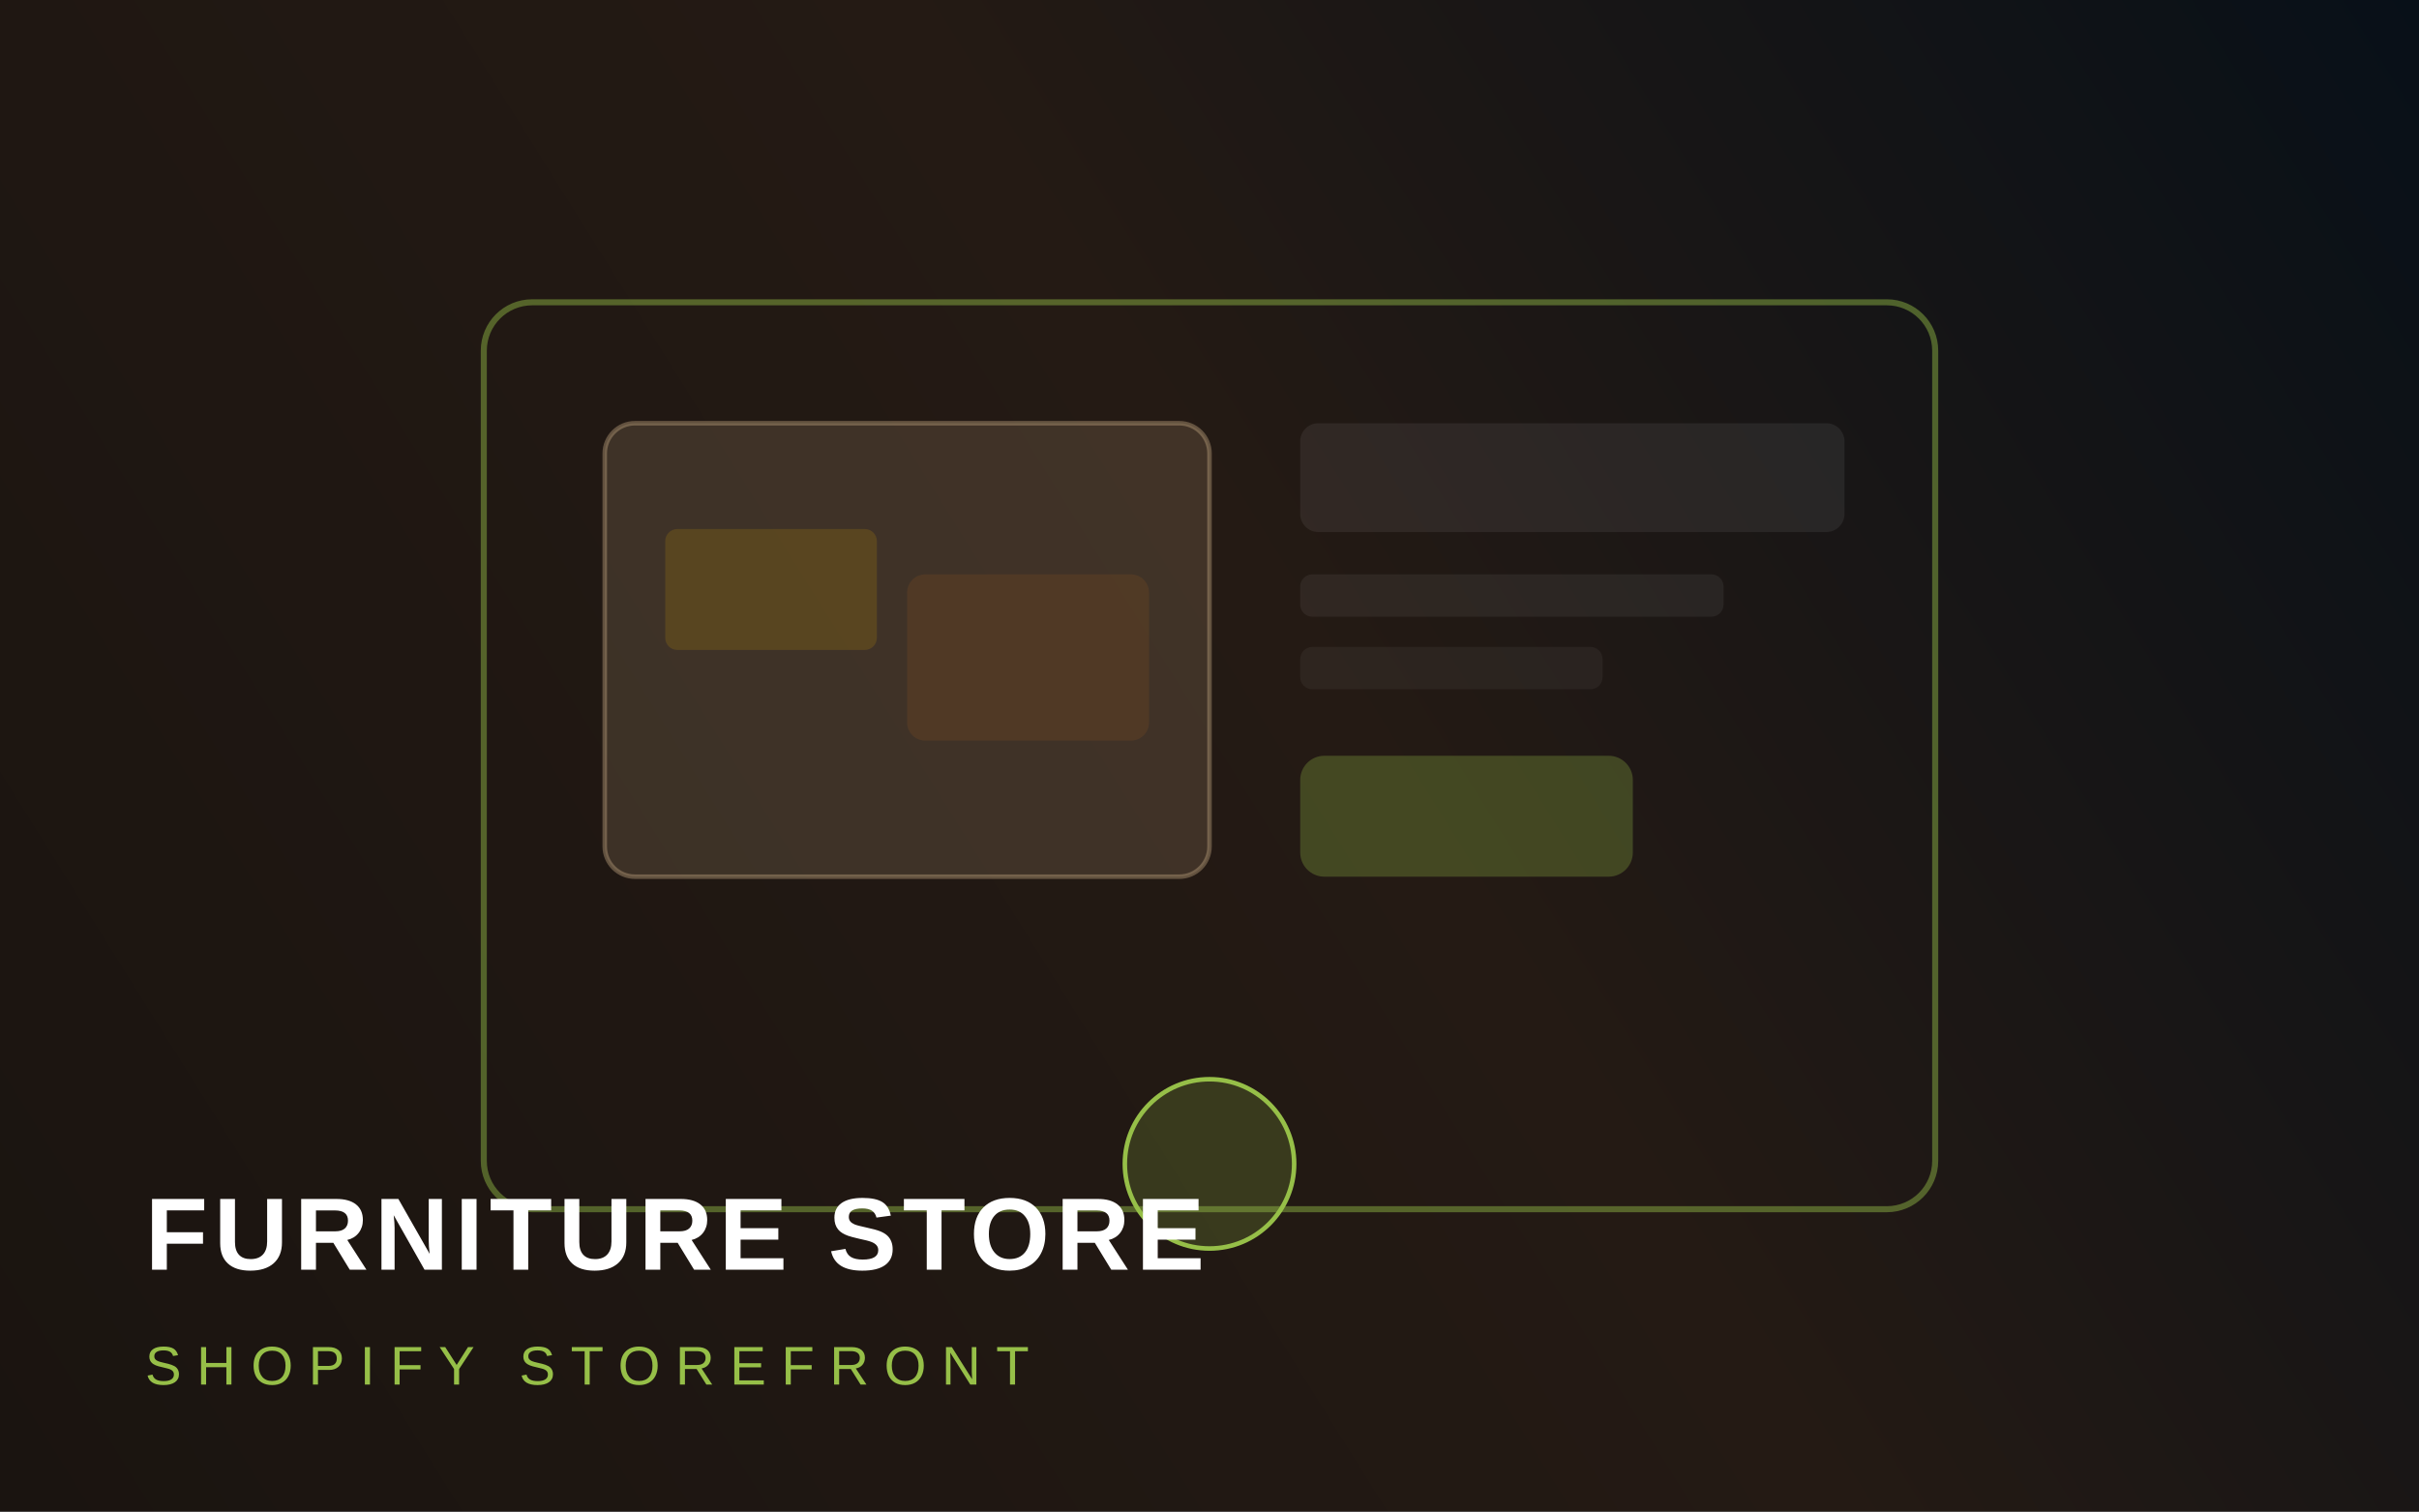
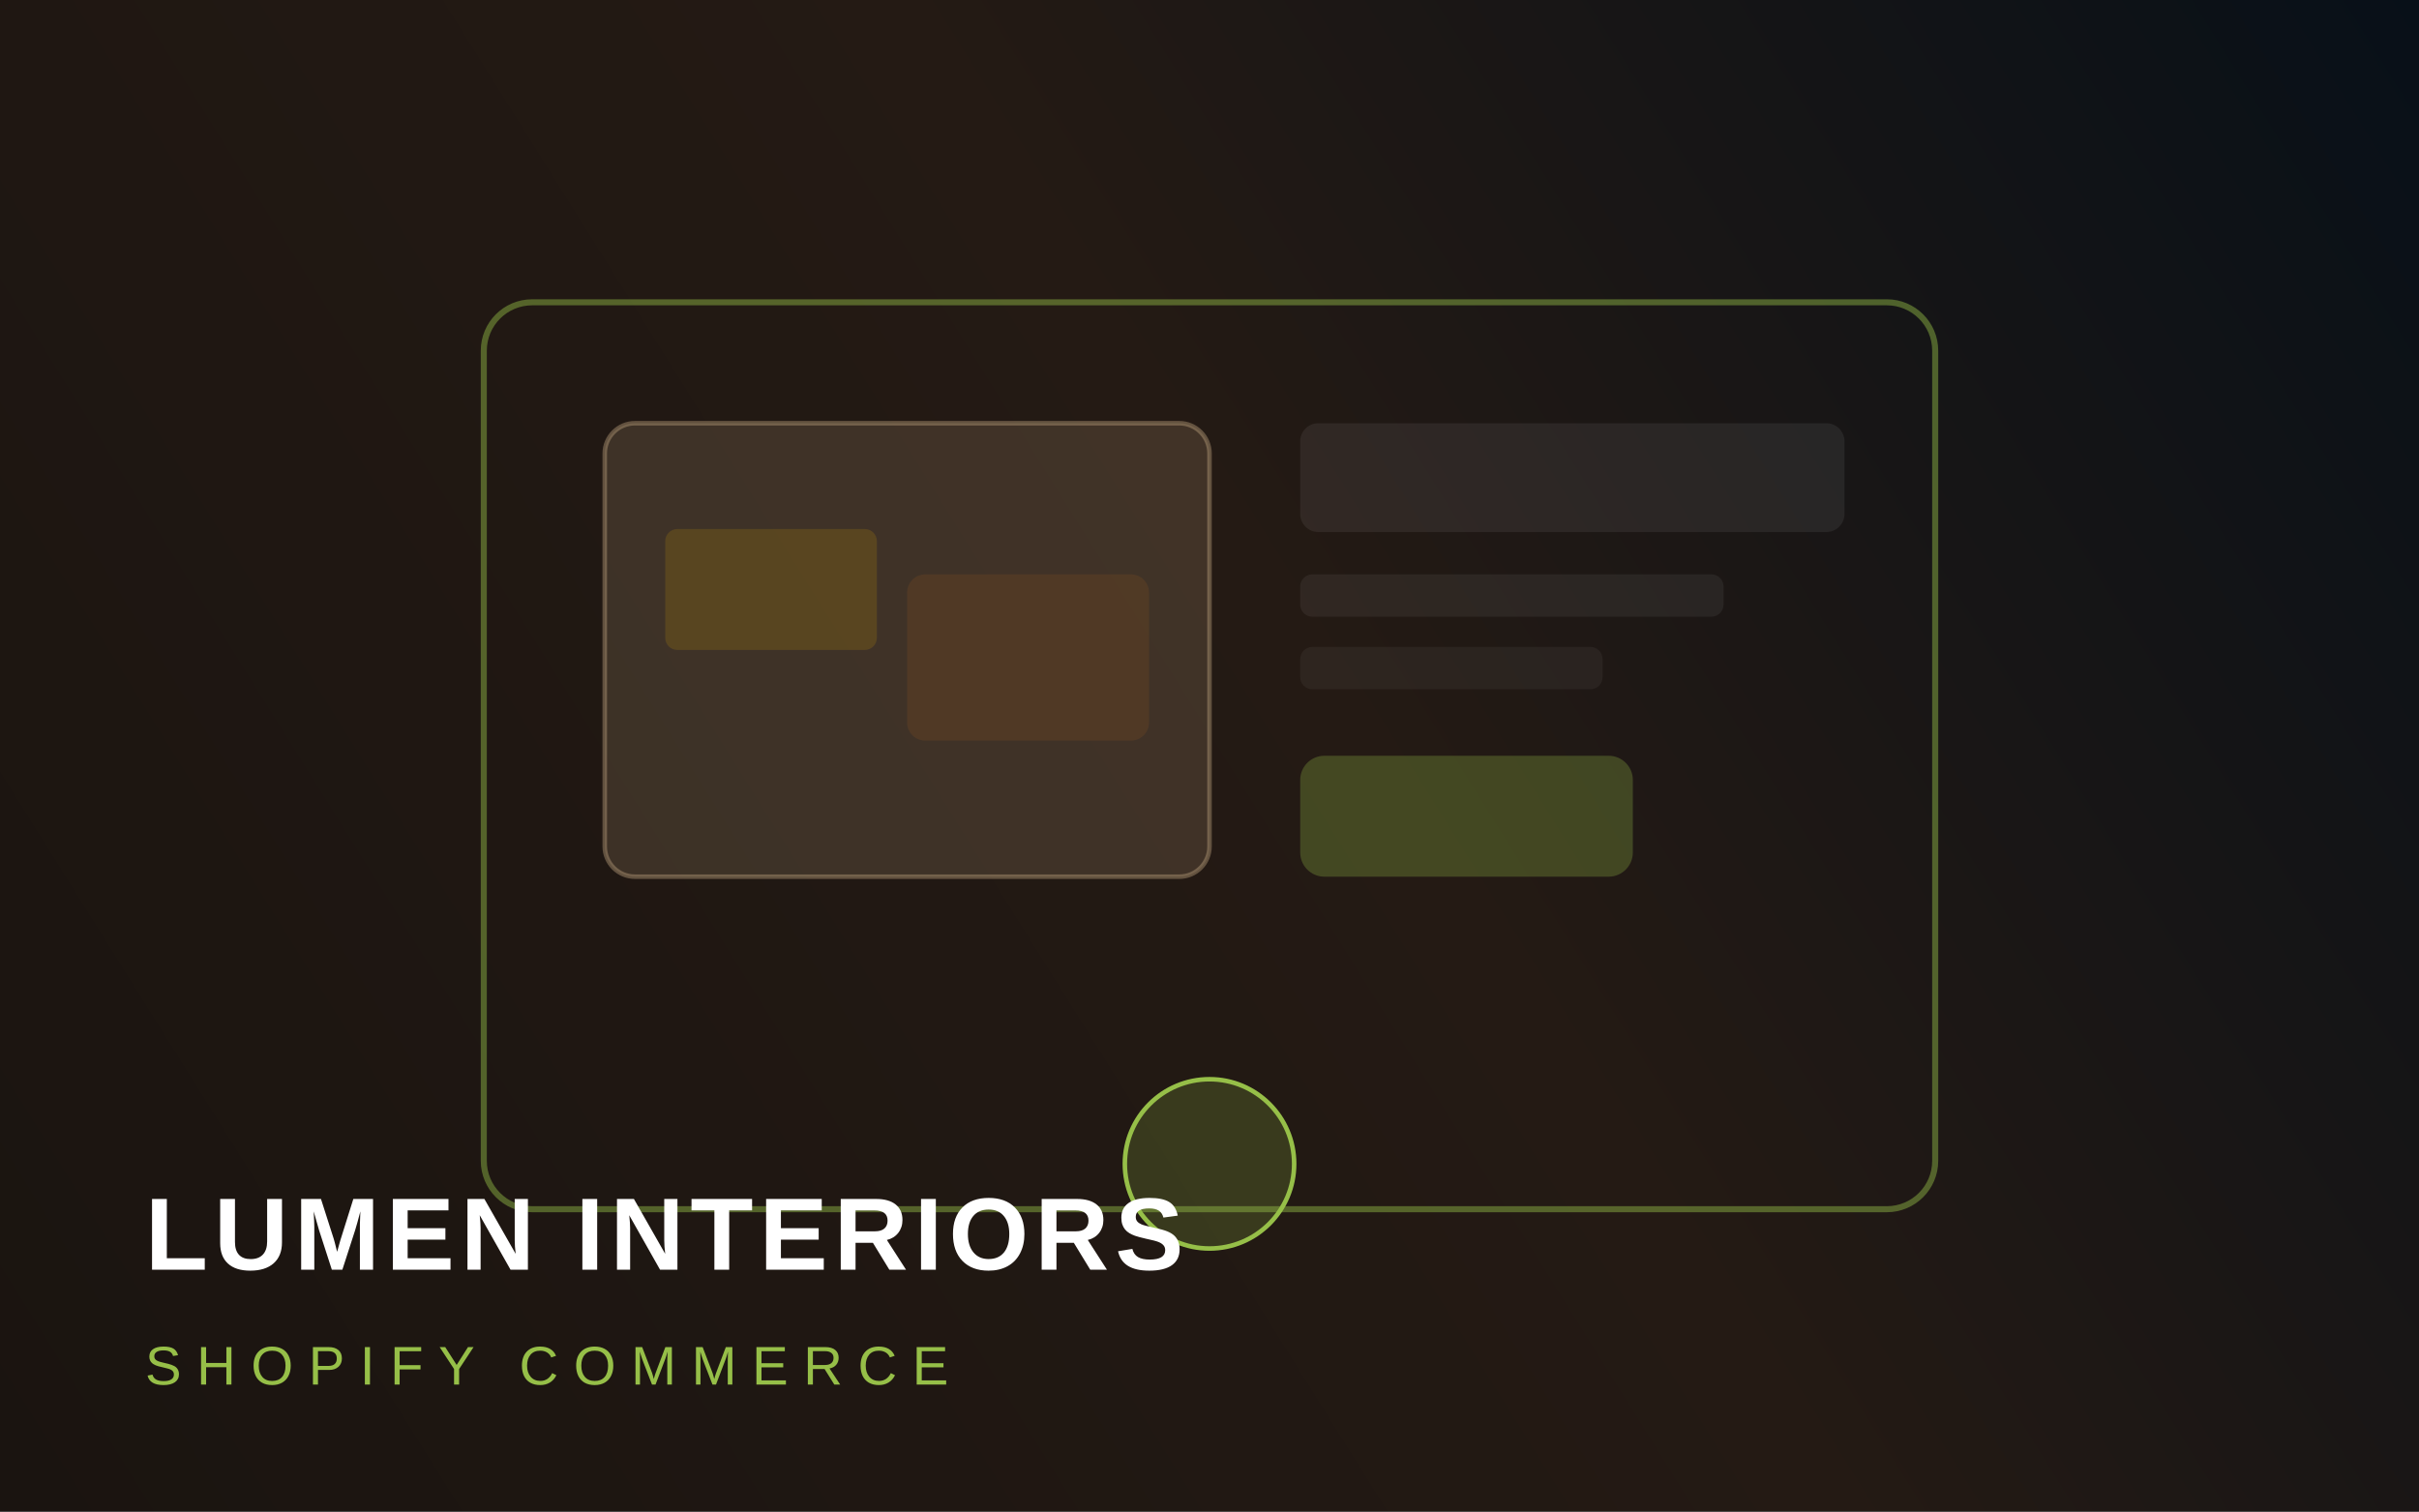
<svg xmlns="http://www.w3.org/2000/svg" viewBox="0 0 800 500" fill="none">
  <rect width="800" height="500" fill="#050508" />
  <rect width="800" height="500" fill="url(#bg)" />
  <defs>
    <linearGradient id="bg" x1="0" y1="500" x2="800" y2="0" gradientUnits="userSpaceOnUse">
      <stop stop-color="#1a1410" />
      <stop offset="0.55" stop-color="#241a14" />
      <stop offset="1" stop-color="#081018" />
    </linearGradient>
  </defs>
  <rect x="160" y="100" width="480" height="300" rx="16" stroke="#96bf48" stroke-width="2" stroke-opacity="0.45" />
  <rect x="200" y="140" width="200" height="150" rx="10" fill="#c4a882" fill-opacity="0.18" stroke="#c4a882" stroke-width="1.5" stroke-opacity="0.4" />
  <rect x="220" y="175" width="70" height="40" rx="4" fill="#8b6914" fill-opacity="0.35" />
  <rect x="300" y="190" width="80" height="55" rx="6" fill="#6b4423" fill-opacity="0.4" />
  <rect x="430" y="140" width="180" height="36" rx="6" fill="#ffffff" fill-opacity="0.07" />
  <rect x="430" y="190" width="140" height="14" rx="4" fill="#ffffff" fill-opacity="0.06" />
  <rect x="430" y="214" width="100" height="14" rx="4" fill="#ffffff" fill-opacity="0.05" />
  <rect x="430" y="250" width="110" height="40" rx="8" fill="#96bf48" fill-opacity="0.28" />
  <circle cx="400" cy="385" r="28" fill="#96bf48" fill-opacity="0.2" stroke="#96bf48" stroke-width="1.5" />
-   <text x="48" y="420" fill="#ffffff" font-family="Arial,sans-serif" font-size="34" font-weight="700" letter-spacing="2">FURNITURE STORE</text>
-   <text x="48" y="458" fill="#96bf48" font-family="Arial,sans-serif" font-size="18" letter-spacing="5">SHOPIFY STOREFRONT</text>
+   <text x="48" y="420" fill="#ffffff" font-family="Arial,sans-serif" font-size="34" font-weight="700" letter-spacing="2">LUMEN INTERIORS</text>
+   <text x="48" y="458" fill="#96bf48" font-family="Arial,sans-serif" font-size="18" letter-spacing="5">SHOPIFY COMMERCE</text>
</svg>
